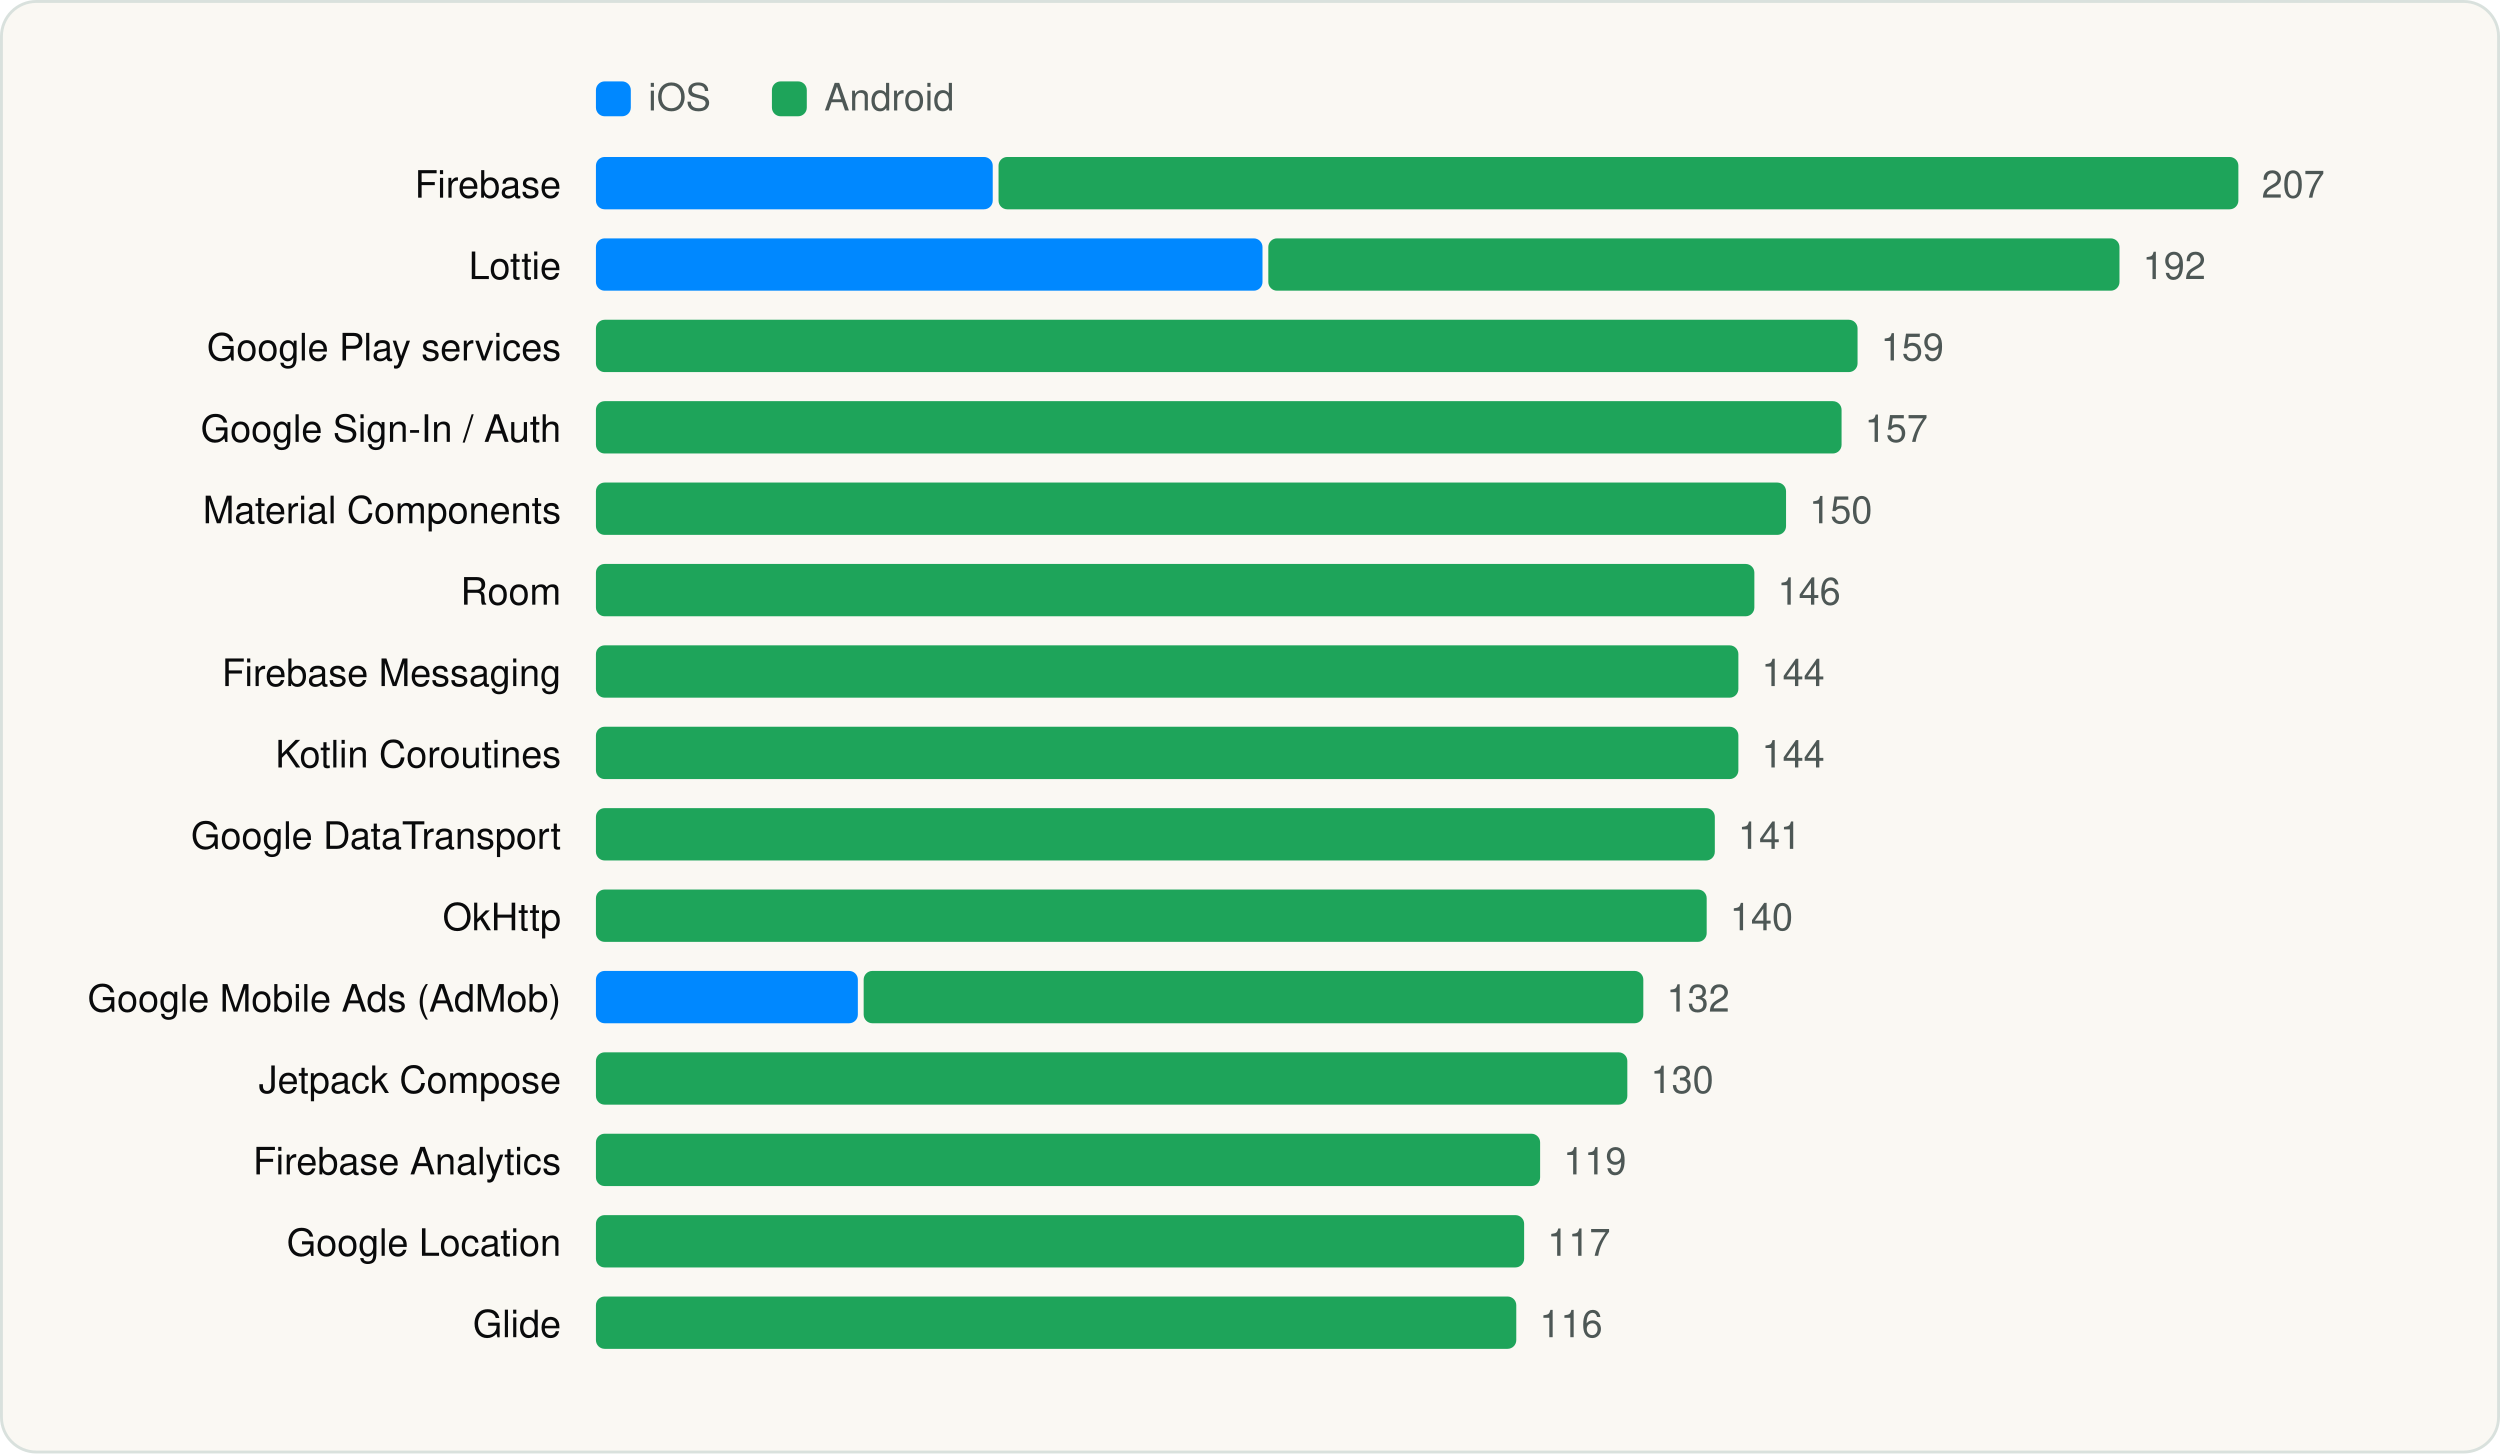
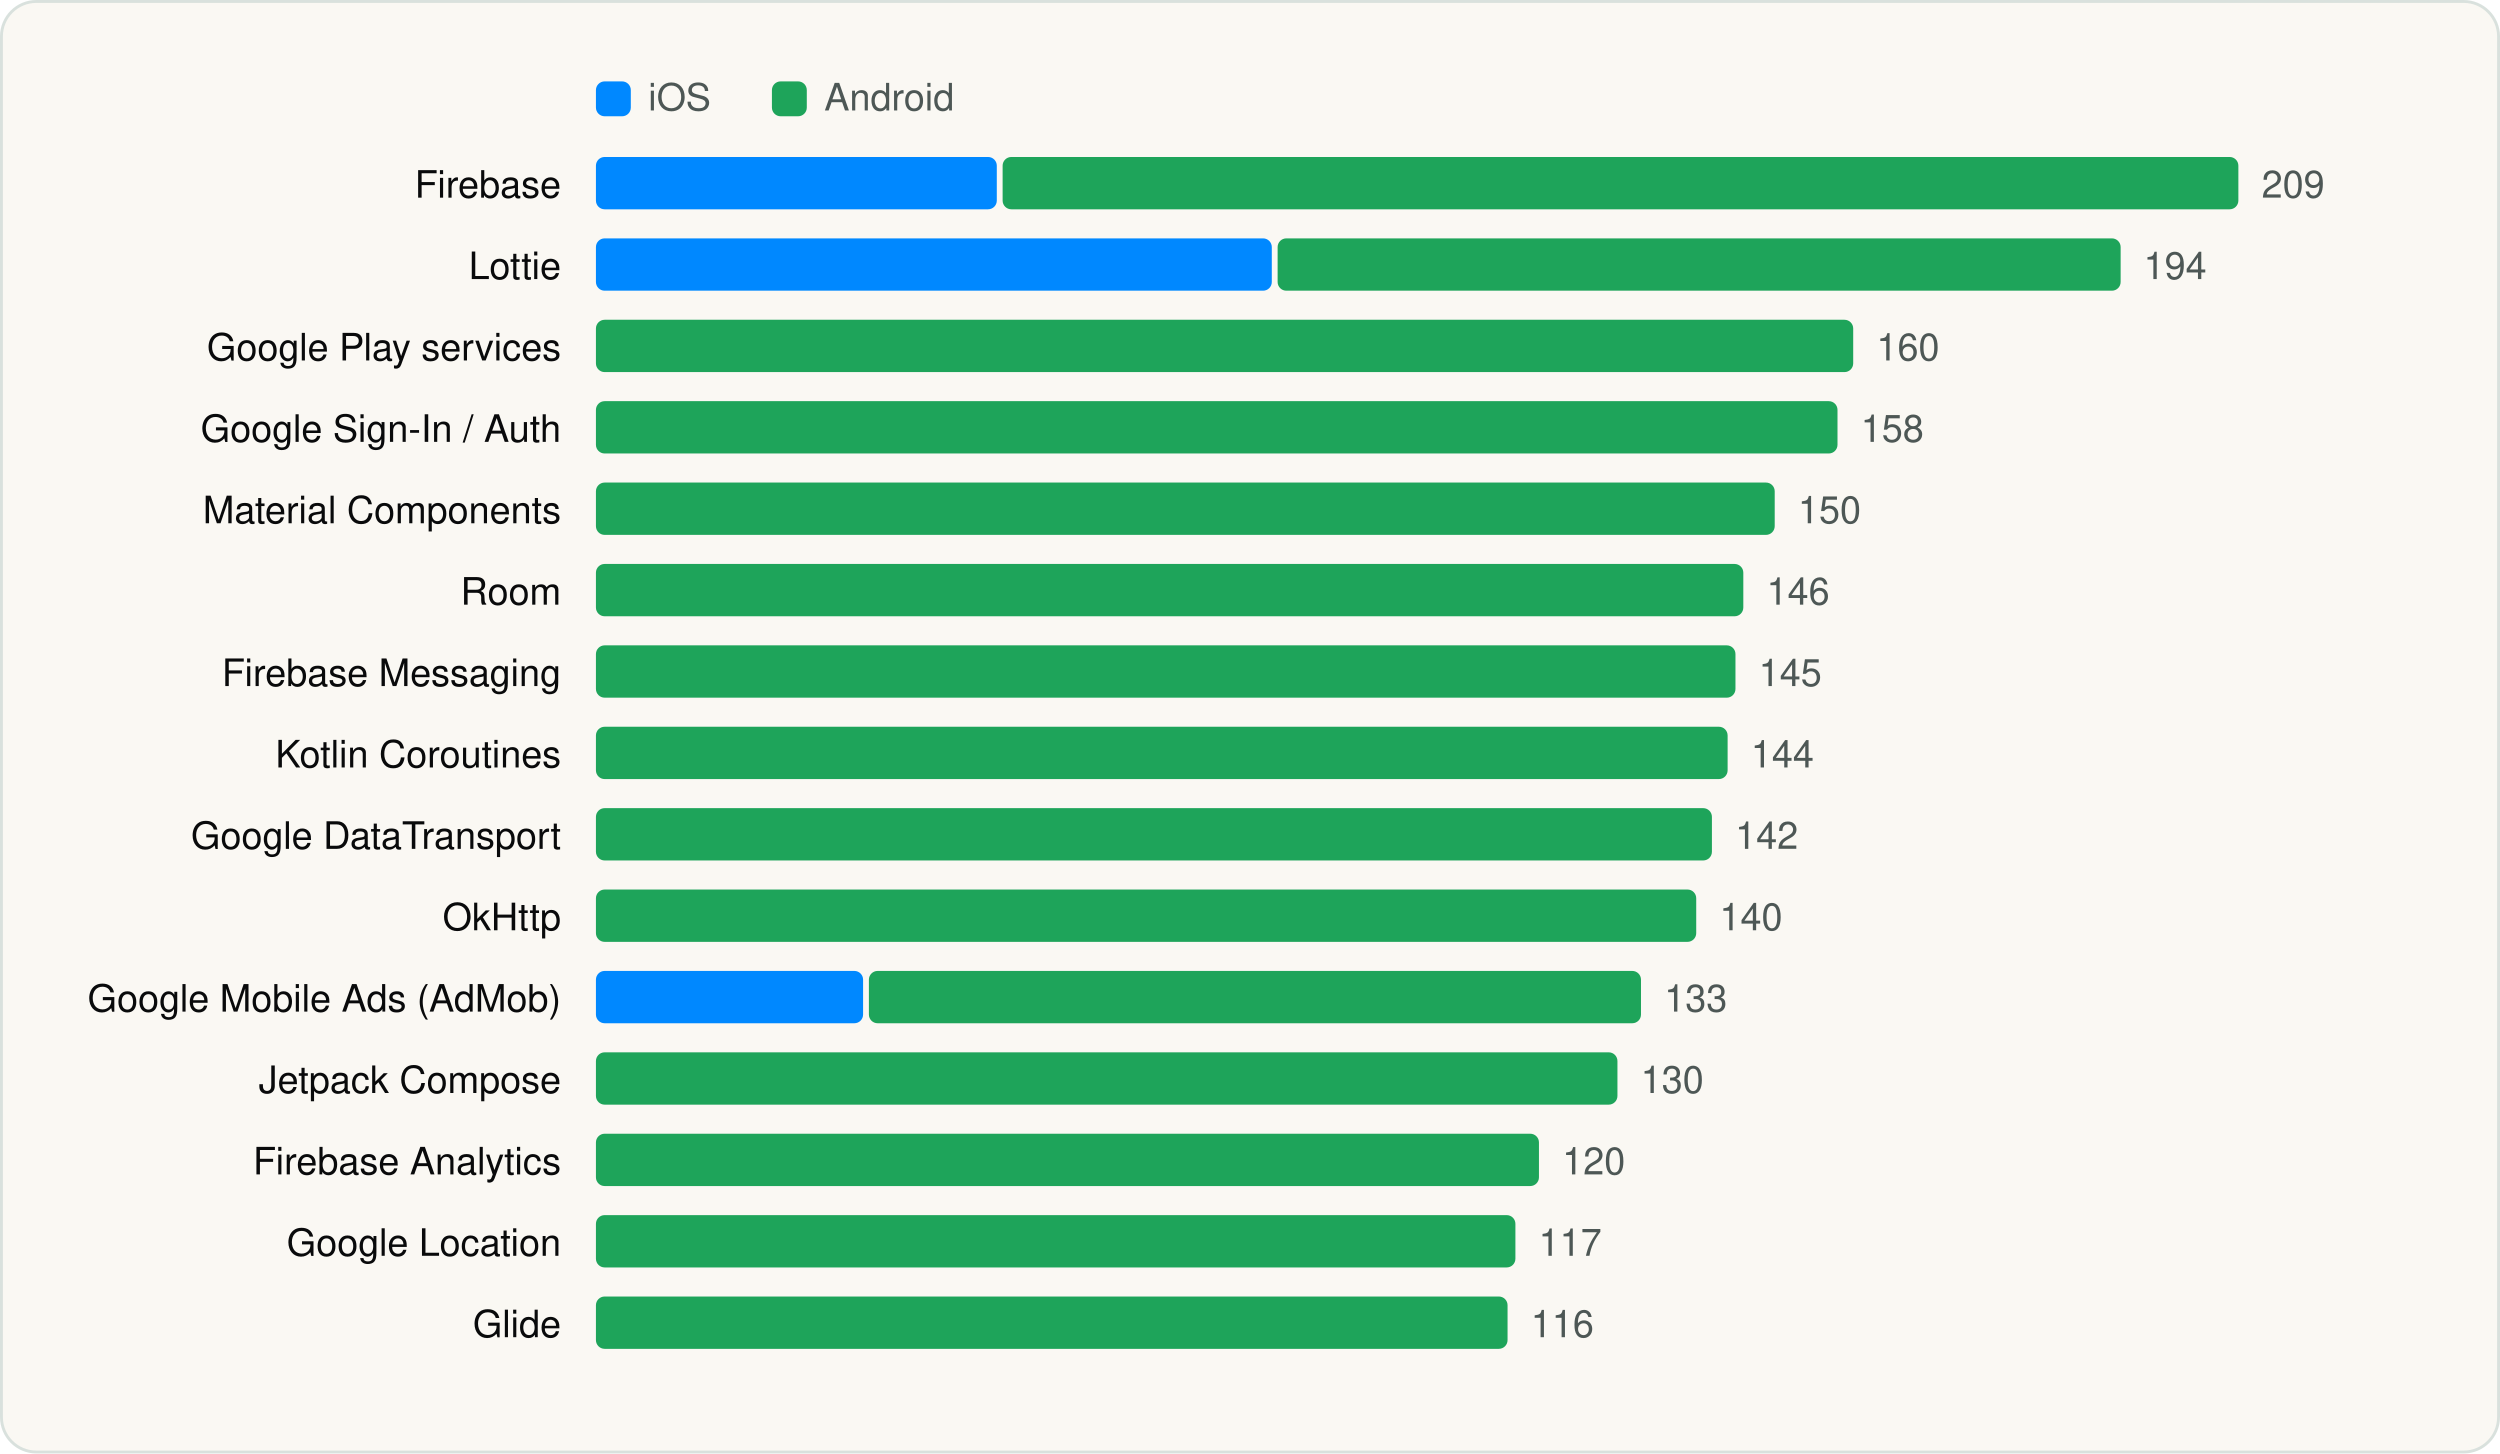
<svg xmlns="http://www.w3.org/2000/svg" viewBox="0 0 860 500" width="860" height="500" role="img" aria-label="Most used SDKs" font-family="Geist, -apple-system, BlinkMacSystemFont, 'Segoe UI', Helvetica, Arial, sans-serif">
  <rect x="0.5" y="0.5" width="859" height="499" rx="12" fill="#FAF8F3" stroke="#D9E1DD" />
  <g transform="translate(20 20)">
    <rect x="185" y="8" width="12" height="12" rx="3" fill="#0088FF" />
    <text x="203" y="18" font-size="13" fill="#4D5755">iOS</text>
    <rect x="245.54" y="8" width="12" height="12" rx="3" fill="#1EA45A" />
    <text x="263.54" y="18" font-size="13" fill="#4D5755">Android</text>
    <text x="173" y="48" font-size="13" text-anchor="end" fill="#090A0B">Firebase</text>
-     <rect x="185.0" y="34" width="136.5" height="18" rx="3" fill="#0088FF" />
-     <rect x="323.5" y="34" width="426.5" height="18" rx="3" fill="#1EA45A" />
-     <text x="758.0" y="48" font-size="13" fill="#4D5755">207</text>
+     <rect x="185.0" y="34" width="137.9" height="18" rx="3" fill="#0088FF" />
+     <rect x="324.9" y="34" width="425.1" height="18" rx="3" fill="#1EA45A" />
+     <text x="758.0" y="48" font-size="13" fill="#4D5755">209</text>
    <text x="173" y="76" font-size="13" text-anchor="end" fill="#090A0B">Lottie</text>
-     <rect x="185.0" y="62" width="229.3" height="18" rx="3" fill="#0088FF" />
-     <rect x="416.3" y="62" width="292.8" height="18" rx="3" fill="#1EA45A" />
-     <text x="717.1" y="76" font-size="13" fill="#4D5755">192</text>
+     <rect x="185.0" y="62" width="232.5" height="18" rx="3" fill="#0088FF" />
+     <rect x="419.5" y="62" width="290.0" height="18" rx="3" fill="#1EA45A" />
+     <text x="717.4" y="76" font-size="13" fill="#4D5755">194</text>
    <text x="173" y="104" font-size="13" text-anchor="end" fill="#090A0B">Google Play services</text>
-     <rect x="185.0" y="90" width="434.0" height="18" rx="3" fill="#1EA45A" />
-     <text x="627.0" y="104" font-size="13" fill="#4D5755">159</text>
+     <rect x="185.0" y="90" width="432.5" height="18" rx="3" fill="#1EA45A" />
+     <text x="625.5" y="104" font-size="13" fill="#4D5755">160</text>
    <text x="173" y="132" font-size="13" text-anchor="end" fill="#090A0B">Google Sign-In / Auth</text>
-     <rect x="185.0" y="118" width="428.5" height="18" rx="3" fill="#1EA45A" />
-     <text x="621.5" y="132" font-size="13" fill="#4D5755">157</text>
+     <rect x="185.0" y="118" width="427.1" height="18" rx="3" fill="#1EA45A" />
+     <text x="620.1" y="132" font-size="13" fill="#4D5755">158</text>
    <text x="173" y="160" font-size="13" text-anchor="end" fill="#090A0B">Material Components</text>
-     <rect x="185.0" y="146" width="409.4" height="18" rx="3" fill="#1EA45A" />
-     <text x="602.4" y="160" font-size="13" fill="#4D5755">150</text>
+     <rect x="185.0" y="146" width="405.5" height="18" rx="3" fill="#1EA45A" />
+     <text x="598.5" y="160" font-size="13" fill="#4D5755">150</text>
    <text x="173" y="188" font-size="13" text-anchor="end" fill="#090A0B">Room</text>
-     <rect x="185.0" y="174" width="398.5" height="18" rx="3" fill="#1EA45A" />
-     <text x="591.5" y="188" font-size="13" fill="#4D5755">146</text>
+     <rect x="185.0" y="174" width="394.7" height="18" rx="3" fill="#1EA45A" />
+     <text x="587.7" y="188" font-size="13" fill="#4D5755">146</text>
    <text x="173" y="216" font-size="13" text-anchor="end" fill="#090A0B">Firebase Messaging</text>
-     <rect x="185.0" y="202" width="393.0" height="18" rx="3" fill="#1EA45A" />
-     <text x="586.0" y="216" font-size="13" fill="#4D5755">144</text>
+     <rect x="185.0" y="202" width="392.0" height="18" rx="3" fill="#1EA45A" />
+     <text x="585.0" y="216" font-size="13" fill="#4D5755">145</text>
    <text x="173" y="244" font-size="13" text-anchor="end" fill="#090A0B">Kotlin Coroutines</text>
-     <rect x="185.0" y="230" width="393.0" height="18" rx="3" fill="#1EA45A" />
-     <text x="586.0" y="244" font-size="13" fill="#4D5755">144</text>
+     <rect x="185.0" y="230" width="389.3" height="18" rx="3" fill="#1EA45A" />
+     <text x="582.3" y="244" font-size="13" fill="#4D5755">144</text>
    <text x="173" y="272" font-size="13" text-anchor="end" fill="#090A0B">Google DataTransport</text>
-     <rect x="185.0" y="258" width="384.9" height="18" rx="3" fill="#1EA45A" />
-     <text x="577.9" y="272" font-size="13" fill="#4D5755">141</text>
+     <rect x="185.0" y="258" width="383.9" height="18" rx="3" fill="#1EA45A" />
+     <text x="576.9" y="272" font-size="13" fill="#4D5755">142</text>
    <text x="173" y="300" font-size="13" text-anchor="end" fill="#090A0B">OkHttp</text>
-     <rect x="185.0" y="286" width="382.1" height="18" rx="3" fill="#1EA45A" />
-     <text x="575.1" y="300" font-size="13" fill="#4D5755">140</text>
+     <rect x="185.0" y="286" width="378.5" height="18" rx="3" fill="#1EA45A" />
+     <text x="571.5" y="300" font-size="13" fill="#4D5755">140</text>
    <text x="173" y="328" font-size="13" text-anchor="end" fill="#090A0B">Google Mobile Ads (AdMob)</text>
-     <rect x="185.0" y="314" width="90.1" height="18" rx="3" fill="#0088FF" />
-     <rect x="277.1" y="314" width="268.2" height="18" rx="3" fill="#1EA45A" />
-     <text x="553.3" y="328" font-size="13" fill="#4D5755">132</text>
+     <rect x="185.0" y="314" width="91.9" height="18" rx="3" fill="#0088FF" />
+     <rect x="278.9" y="314" width="265.6" height="18" rx="3" fill="#1EA45A" />
+     <text x="552.5" y="328" font-size="13" fill="#4D5755">133</text>
    <text x="173" y="356" font-size="13" text-anchor="end" fill="#090A0B">Jetpack Compose</text>
-     <rect x="185.0" y="342" width="354.8" height="18" rx="3" fill="#1EA45A" />
-     <text x="547.8" y="356" font-size="13" fill="#4D5755">130</text>
+     <rect x="185.0" y="342" width="351.4" height="18" rx="3" fill="#1EA45A" />
+     <text x="544.4" y="356" font-size="13" fill="#4D5755">130</text>
    <text x="173" y="384" font-size="13" text-anchor="end" fill="#090A0B">Firebase Analytics</text>
-     <rect x="185.0" y="370" width="324.8" height="18" rx="3" fill="#1EA45A" />
-     <text x="517.8" y="384" font-size="13" fill="#4D5755">119</text>
+     <rect x="185.0" y="370" width="324.4" height="18" rx="3" fill="#1EA45A" />
+     <text x="517.4" y="384" font-size="13" fill="#4D5755">120</text>
    <text x="173" y="412" font-size="13" text-anchor="end" fill="#090A0B">Google Location</text>
-     <rect x="185.0" y="398" width="319.3" height="18" rx="3" fill="#1EA45A" />
-     <text x="512.3" y="412" font-size="13" fill="#4D5755">117</text>
+     <rect x="185.0" y="398" width="316.3" height="18" rx="3" fill="#1EA45A" />
+     <text x="509.3" y="412" font-size="13" fill="#4D5755">117</text>
    <text x="173" y="440" font-size="13" text-anchor="end" fill="#090A0B">Glide</text>
-     <rect x="185.0" y="426" width="316.6" height="18" rx="3" fill="#1EA45A" />
-     <text x="509.6" y="440" font-size="13" fill="#4D5755">116</text>
+     <rect x="185.0" y="426" width="313.6" height="18" rx="3" fill="#1EA45A" />
+     <text x="506.6" y="440" font-size="13" fill="#4D5755">116</text>
  </g>
</svg>
